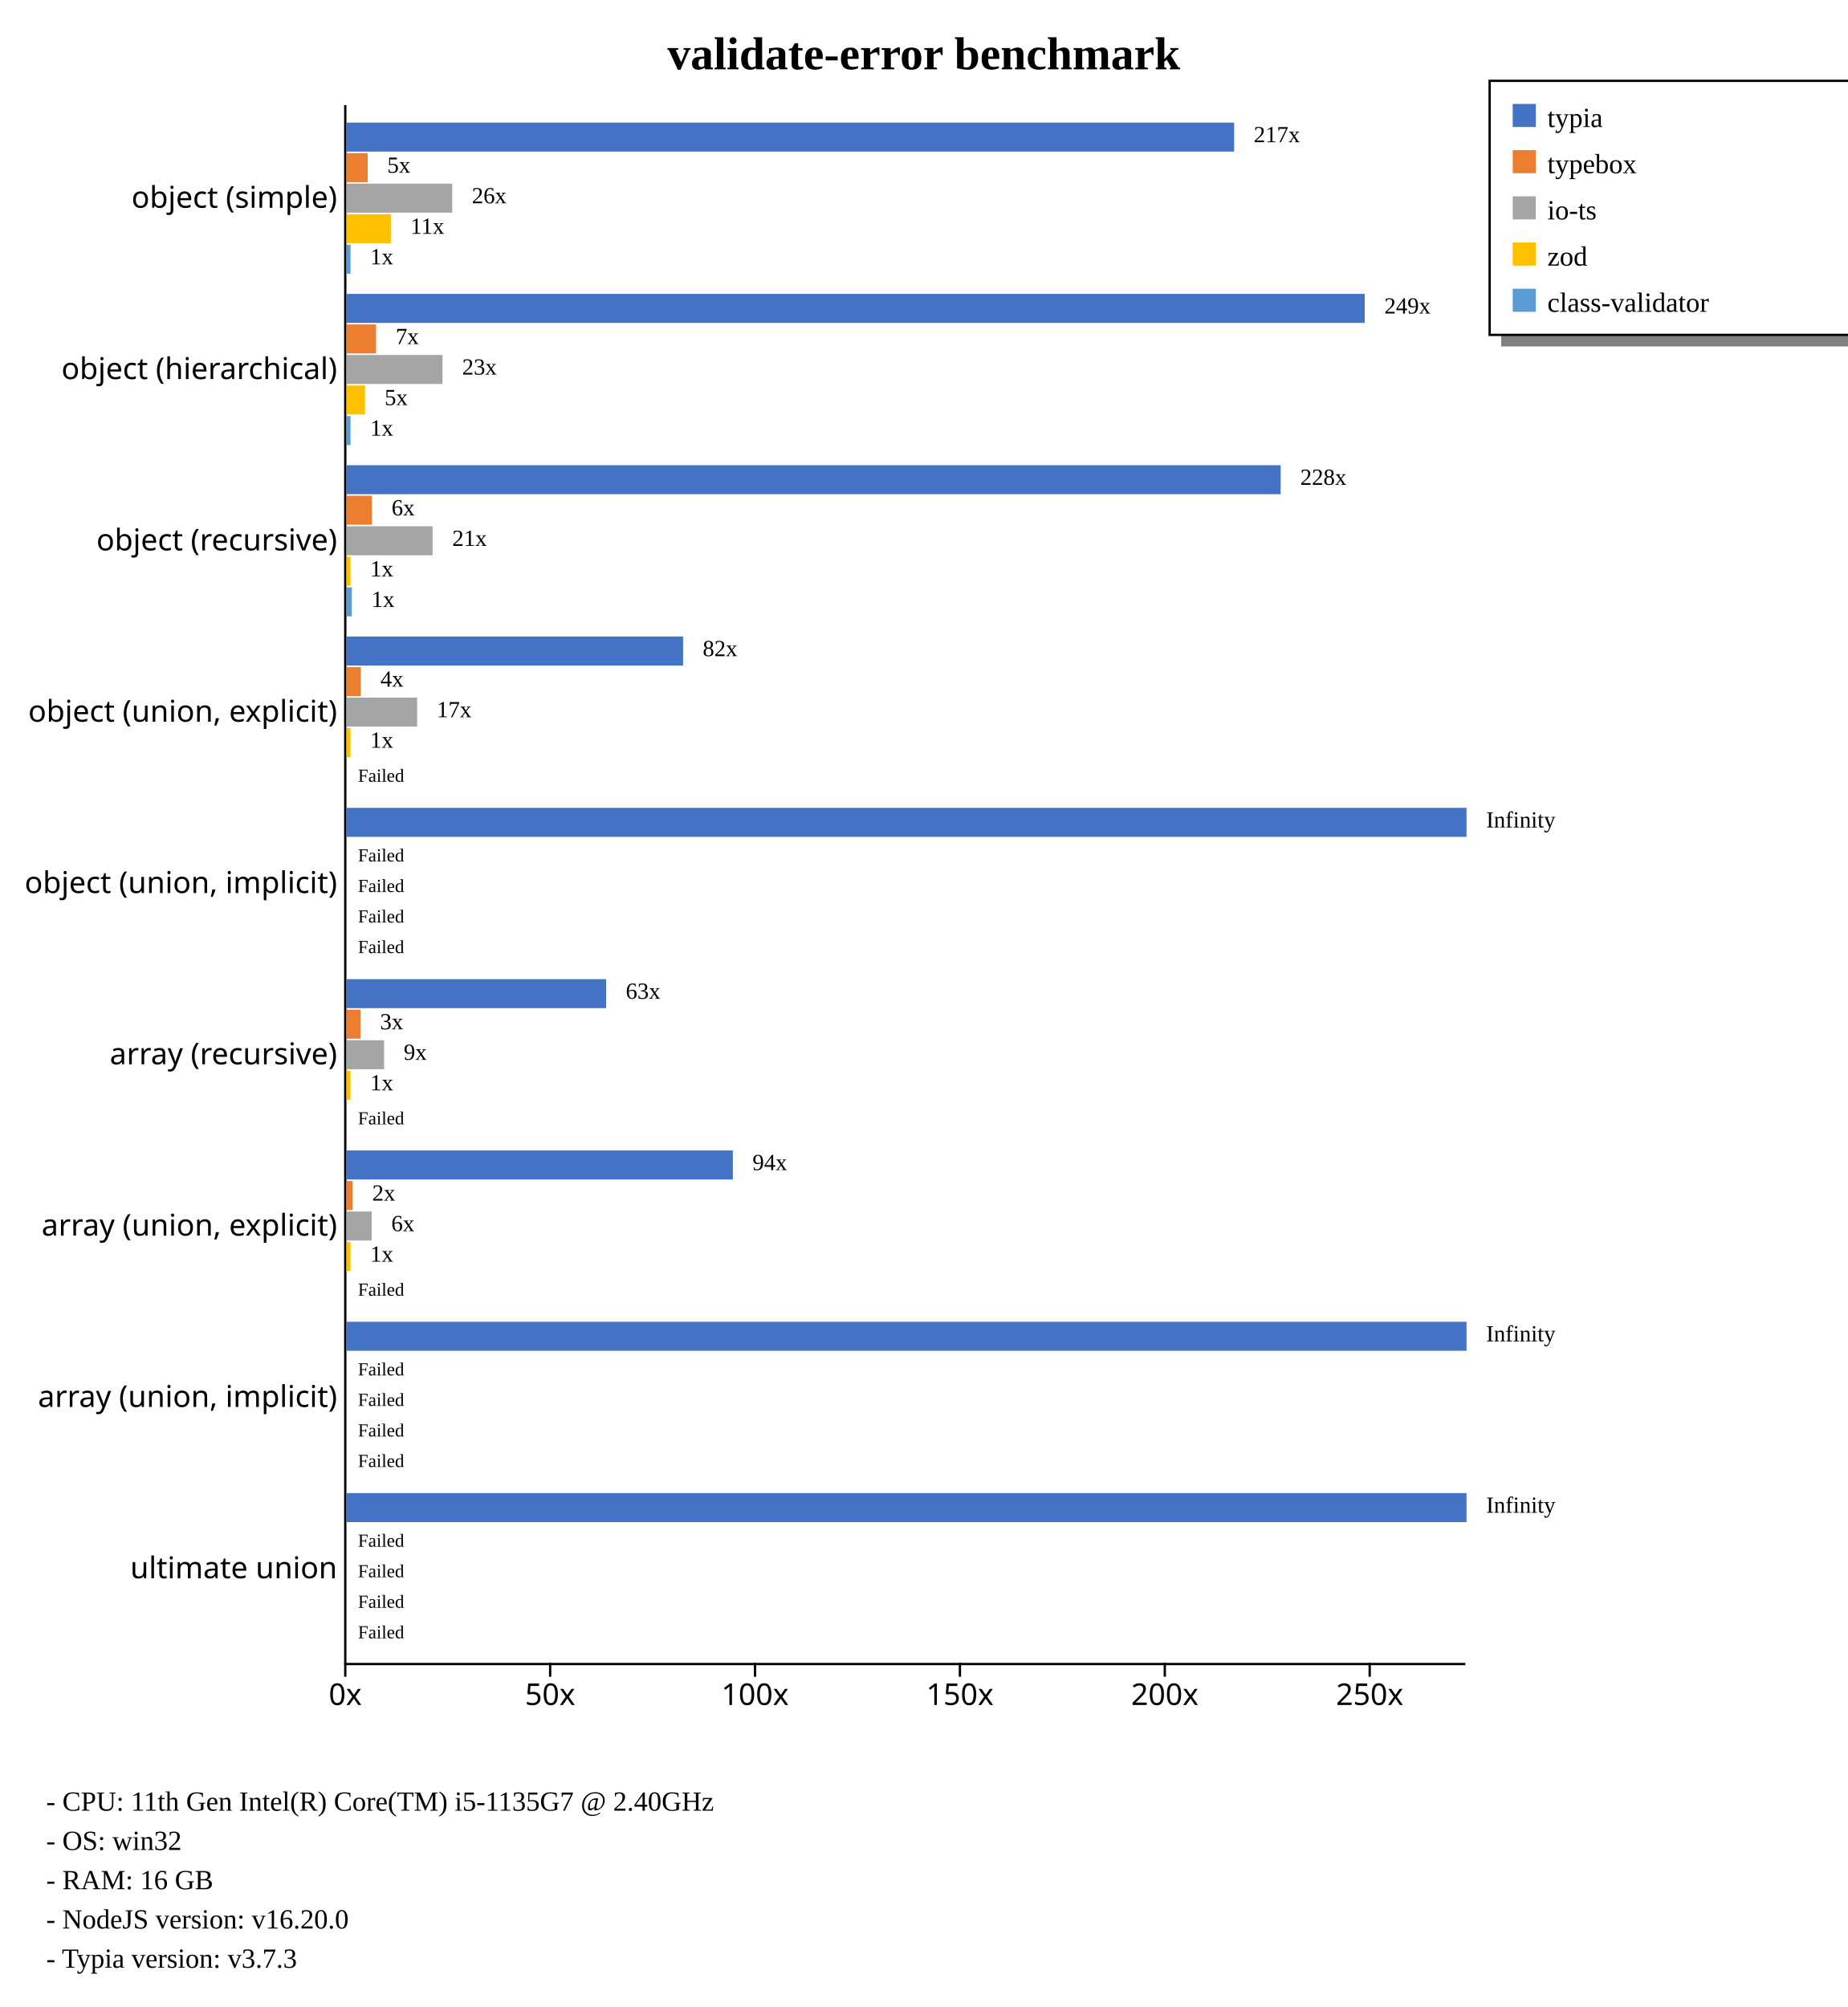
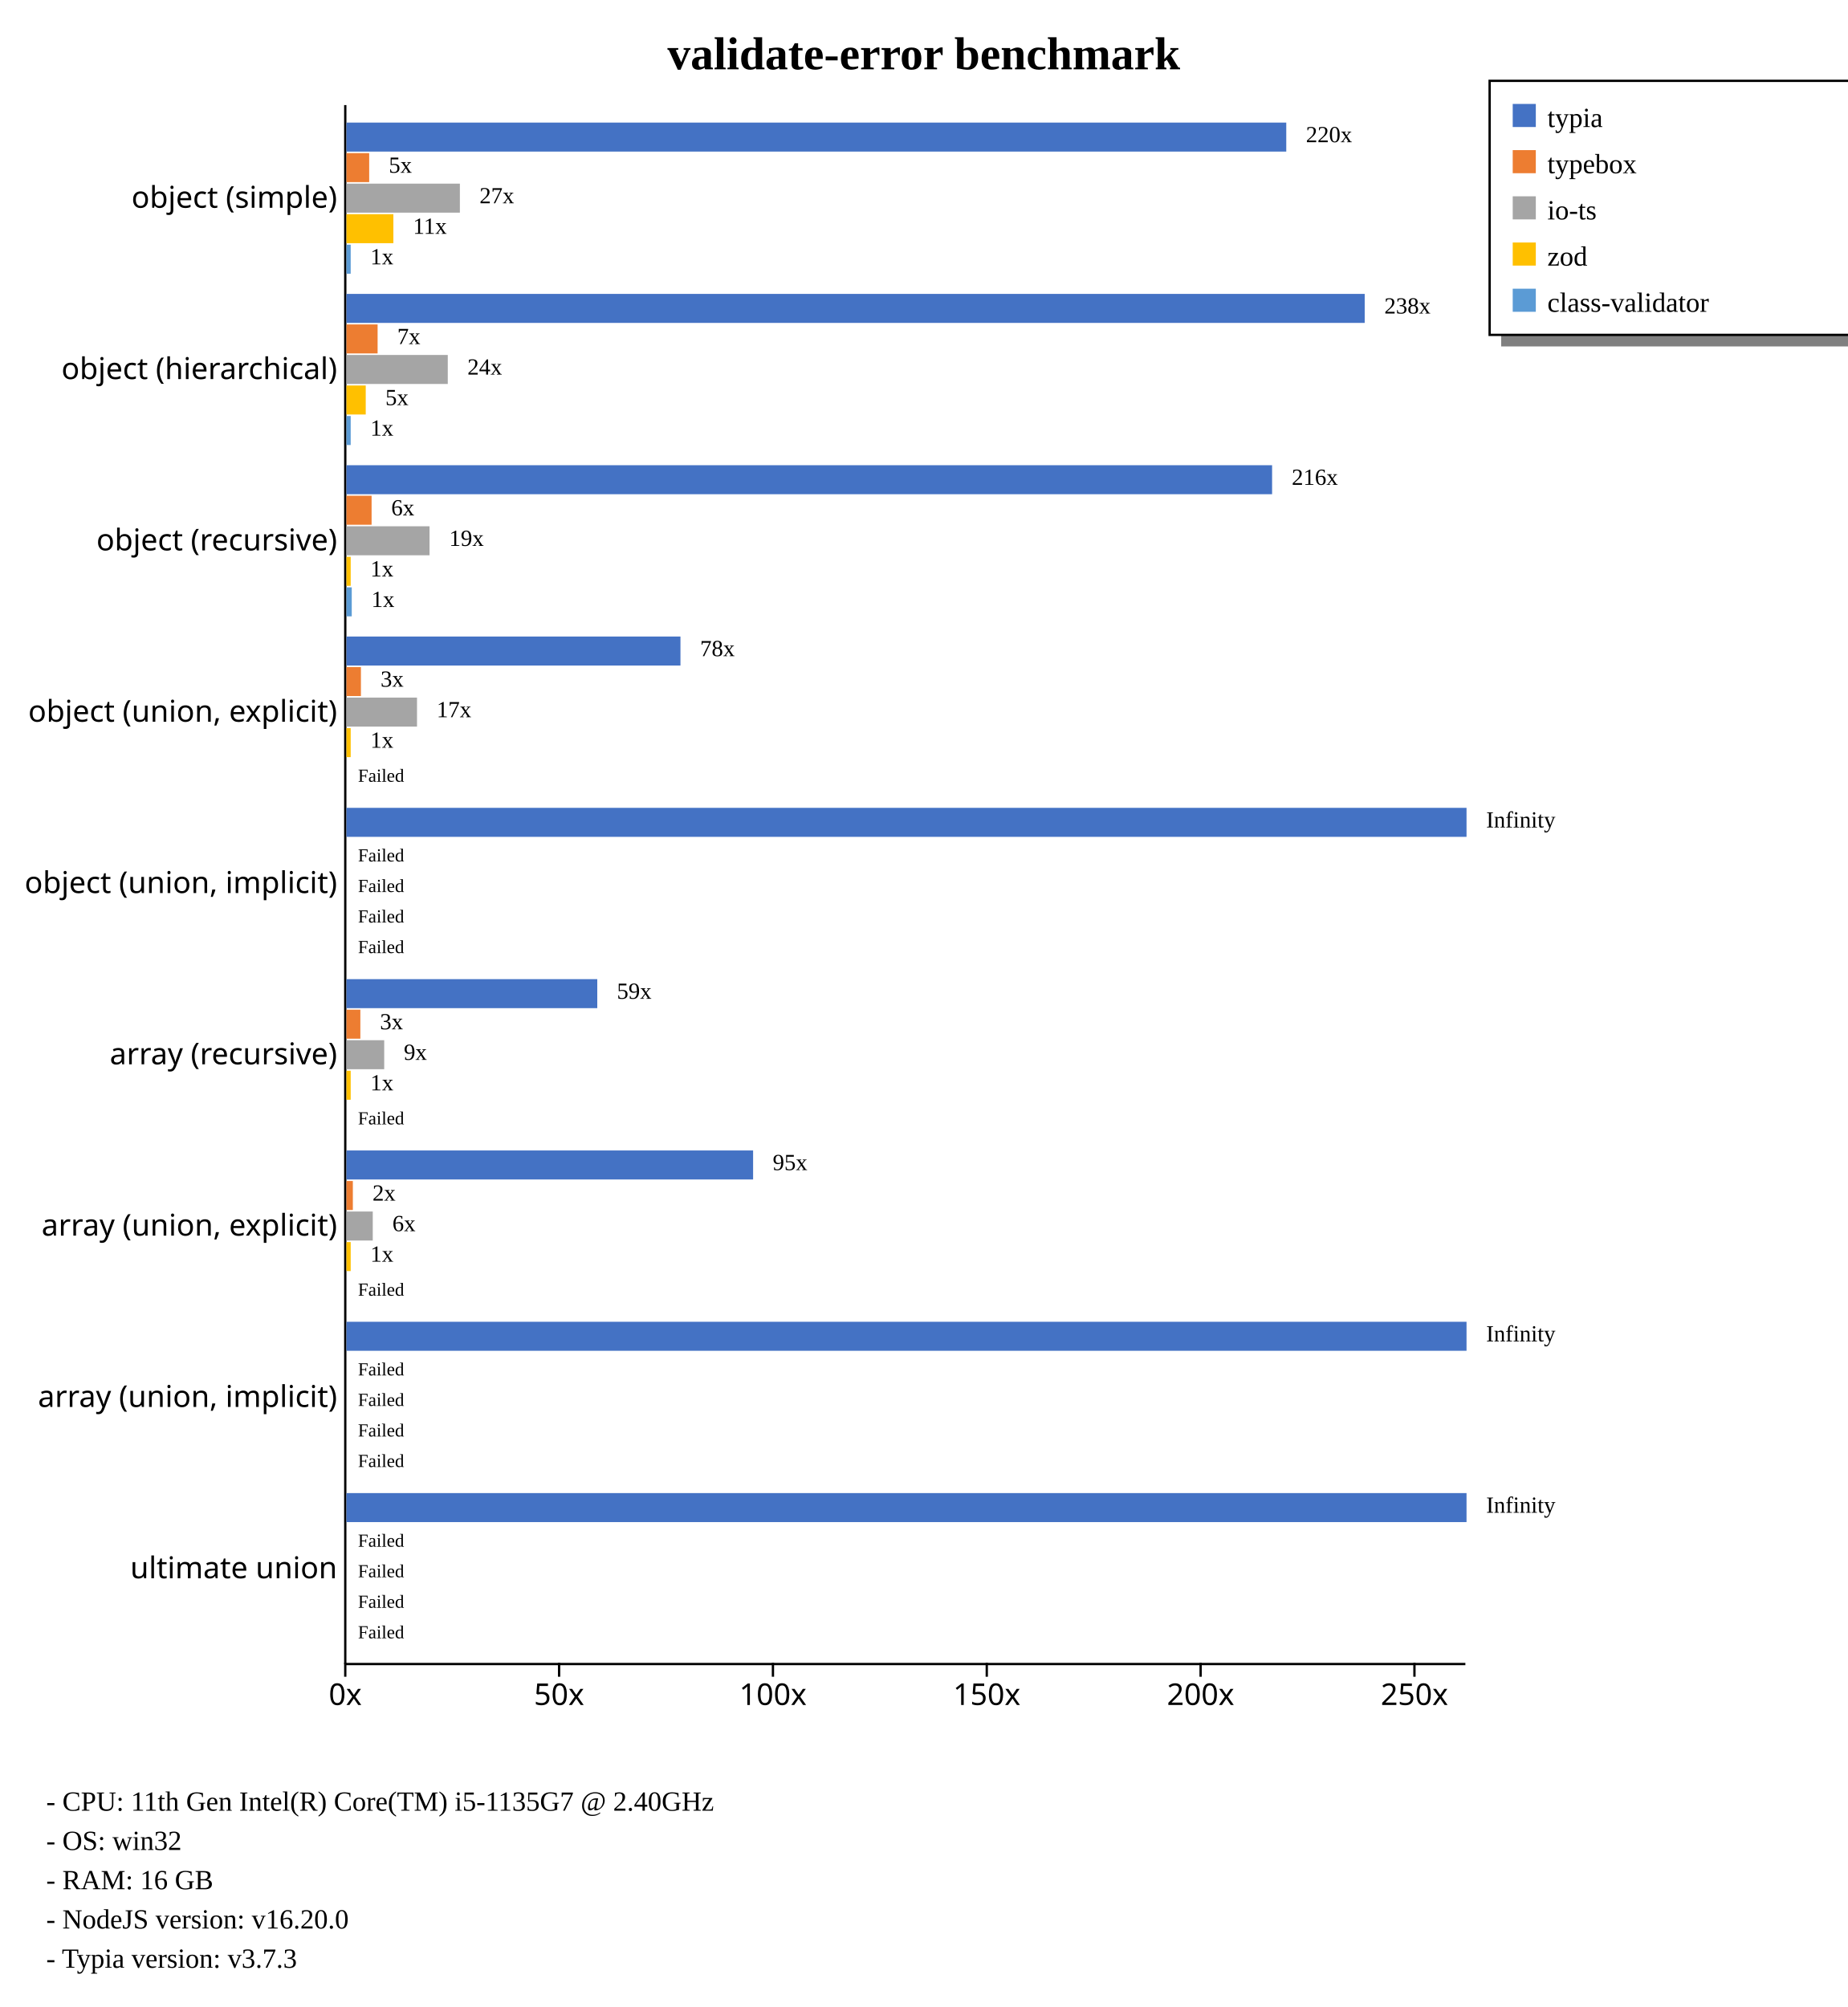
<svg xmlns="http://www.w3.org/2000/svg" width="800" height="869" style="background-color: white;">
  <g class="y axis" transform="translate(149,45)" fill="none" font-size="10" font-family="sans-serif" text-anchor="end" style="font-size: 13px;">
    <path class="domain" stroke="currentColor" d="M0.5,0.5V675.5" />
    <g class="tick" opacity="1" transform="translate(0,40.7967)" style="font-size: 13px;">
      <line stroke="currentColor" x2="0" />
      <text fill="currentColor" x="-3" dy="0.32em">object (simple)    </text>
    </g>
    <g class="tick" opacity="1" transform="translate(0,114.9725)" style="font-size: 13px;">
      <line stroke="currentColor" x2="0" />
      <text fill="currentColor" x="-3" dy="0.32em">object (hierarchical)    </text>
    </g>
    <g class="tick" opacity="1" transform="translate(0,189.1484)" style="font-size: 13px;">
      <line stroke="currentColor" x2="0" />
      <text fill="currentColor" x="-3" dy="0.32em">object (recursive)    </text>
    </g>
    <g class="tick" opacity="1" transform="translate(0,263.3242)" style="font-size: 13px;">
      <line stroke="currentColor" x2="0" />
      <text fill="currentColor" x="-3" dy="0.32em">object (union, explicit)    </text>
    </g>
    <g class="tick" opacity="1" transform="translate(0,337.5)" style="font-size: 13px;">
      <line stroke="currentColor" x2="0" />
      <text fill="currentColor" x="-3" dy="0.32em">object (union, implicit)    </text>
    </g>
    <g class="tick" opacity="1" transform="translate(0,411.6758)" style="font-size: 13px;">
      <line stroke="currentColor" x2="0" />
      <text fill="currentColor" x="-3" dy="0.32em">array (recursive)    </text>
    </g>
    <g class="tick" opacity="1" transform="translate(0,485.8516)" style="font-size: 13px;">
      <line stroke="currentColor" x2="0" />
      <text fill="currentColor" x="-3" dy="0.32em">array (union, explicit)    </text>
    </g>
    <g class="tick" opacity="1" transform="translate(0,560.0275)" style="font-size: 13px;">
      <line stroke="currentColor" x2="0" />
      <text fill="currentColor" x="-3" dy="0.32em">array (union, implicit)    </text>
    </g>
    <g class="tick" opacity="1" transform="translate(0,634.2033)" style="font-size: 13px;">
      <line stroke="currentColor" x2="0" />
      <text fill="currentColor" x="-3" dy="0.32em">ultimate union    </text>
    </g>
  </g>
  <g class="x axis" transform="translate(149,720)" fill="none" font-size="10" font-family="sans-serif" text-anchor="middle" style="font-size: 13px;">
    <path class="domain" stroke="currentColor" d="M0.5,0.5H485.5" />
    <g class="tick" opacity="1" transform="translate(0.5,0)" style="font-size: 13px;">
      <line stroke="currentColor" y2="6" />
      <text fill="currentColor" y="9" dy="0.71em">0x</text>
    </g>
-     <g class="tick" opacity="1" transform="translate(89.21383,0)" style="font-size: 13px;">
+     <g class="tick" opacity="1" transform="translate(93.08921,0)" style="font-size: 13px;">
      <line stroke="currentColor" y2="6" />
      <text fill="currentColor" y="9" dy="0.71em">50x</text>
    </g>
-     <g class="tick" opacity="1" transform="translate(177.9277,0)" style="font-size: 13px;">
+     <g class="tick" opacity="1" transform="translate(185.6784,0)" style="font-size: 13px;">
      <line stroke="currentColor" y2="6" />
      <text fill="currentColor" y="9" dy="0.71em">100x</text>
    </g>
-     <g class="tick" opacity="1" transform="translate(266.6415,0)" style="font-size: 13px;">
+     <g class="tick" opacity="1" transform="translate(278.2676,0)" style="font-size: 13px;">
      <line stroke="currentColor" y2="6" />
      <text fill="currentColor" y="9" dy="0.71em">150x</text>
    </g>
-     <g class="tick" opacity="1" transform="translate(355.3553,0)" style="font-size: 13px;">
+     <g class="tick" opacity="1" transform="translate(370.8568,0)" style="font-size: 13px;">
      <line stroke="currentColor" y2="6" />
      <text fill="currentColor" y="9" dy="0.71em">200x</text>
    </g>
-     <g class="tick" opacity="1" transform="translate(444.0691,0)" style="font-size: 13px;">
+     <g class="tick" opacity="1" transform="translate(463.4461,0)" style="font-size: 13px;">
      <line stroke="currentColor" y2="6" />
      <text fill="currentColor" y="9" dy="0.71em">250x</text>
    </g>
  </g>
  <text transform="translate(400, 30)" style="text-anchor: middle; font-size: 20px; font-weight: bold;">validate-error benchmark</text>
  <rect x="650" y="145" width="230" height="5" fill="gray" />
  <rect x="645" y="35" width="230" height="110" fill="none" stroke="black" />
  <rect x="655" y="45" width="10" height="10" style="fill: #4472c4;" />
  <text x="670" y="55" style="font-size: 12px;">typia</text>
  <rect x="655" y="65" width="10" height="10" style="fill: #ed7d31;" />
  <text x="670" y="75" style="font-size: 12px;">typebox</text>
  <rect x="655" y="85" width="10" height="10" style="fill: #a5a5a5;" />
  <text x="670" y="95" style="font-size: 12px;">io-ts</text>
  <rect x="655" y="105" width="10" height="10" style="fill: #ffc000;" />
  <text x="670" y="115" style="font-size: 12px;">zod</text>
  <rect x="655" y="125" width="10" height="10" style="fill: #5b9bd5;" />
  <text x="670" y="135" style="font-size: 12px;">class-validator</text>
  <text x="20" y="784" style="font-size: 12px;">  - CPU: 11th Gen Intel(R) Core(TM) i5-1135G7 @ 2.40GHz</text>
  <text x="20" y="801" style="font-size: 12px;">  - OS: win32</text>
  <text x="20" y="818" style="font-size: 12px;">  - RAM: 16 GB</text>
  <text x="20" y="835" style="font-size: 12px;">  - NodeJS version: v16.20.0</text>
  <text x="20" y="852" style="font-size: 12px;">  - Typia version: v3.7.3</text>
  <g style="font-size: 13px;">
    <g style="font-size: 13px;">
-       <rect x="150" y="53.079" width="384.369" height="12.558" fill="#4472c4" />
-       <rect x="150" y="66.298" width="9.205" height="12.558" fill="#ed7d31" />
-       <rect x="150" y="79.517" width="45.805" height="12.558" fill="#a5a5a5" />
-       <rect x="150" y="92.737" width="19.24" height="12.558" fill="#ffc000" />
-       <rect x="150" y="105.956" width="1.774" height="12.558" fill="#5b9bd5" />
-       <text class="label" x="542.869" y="61.579" font-size="10px">217x</text>
-       <text class="label" x="167.705" y="74.798" font-size="10px">5x</text>
-       <text class="label" x="204.305" y="88.017" font-size="10px">26x</text>
-       <text class="label" x="177.74" y="101.237" font-size="10px">11x</text>
-       <text class="label" x="160.274" y="114.456" font-size="10px">1x</text>
-       <text class="label" x="539.369" y="63.079" font-size="8px" />
-       <text class="label" x="164.205" y="76.298" font-size="8px" />
-       <text class="label" x="200.805" y="89.517" font-size="8px" />
-       <text class="label" x="174.24" y="102.737" font-size="8px" />
-       <text class="label" x="156.774" y="115.956" font-size="8px" />
+       <rect x="150" y="53.079" width="406.947" height="12.558" fill="#4472c4" />
+       <rect x="150" y="66.298" width="9.857" height="12.558" fill="#ed7d31" />
+       <rect x="150" y="79.517" width="49.124" height="12.558" fill="#a5a5a5" />
+       <rect x="150" y="92.737" width="20.33" height="12.558" fill="#ffc000" />
+       <rect x="150" y="105.956" width="1.852" height="12.558" fill="#5b9bd5" />
+       <text class="label" x="565.447" y="61.579" font-size="10px">220x</text>
+       <text class="label" x="168.357" y="74.798" font-size="10px">5x</text>
+       <text class="label" x="207.624" y="88.017" font-size="10px">27x</text>
+       <text class="label" x="178.83" y="101.237" font-size="10px">11x</text>
+       <text class="label" x="160.352" y="114.456" font-size="10px">1x</text>
+       <text class="label" x="561.947" y="63.079" font-size="8px" />
+       <text class="label" x="164.857" y="76.298" font-size="8px" />
+       <text class="label" x="204.124" y="89.517" font-size="8px" />
+       <text class="label" x="175.33" y="102.737" font-size="8px" />
+       <text class="label" x="156.852" y="115.956" font-size="8px" />
    </g>
    <g style="font-size: 13px;">
      <rect x="150" y="127.254" width="440.909" height="12.558" fill="#4472c4" />
-       <rect x="150" y="140.474" width="12.839" height="12.558" fill="#ed7d31" />
-       <rect x="150" y="153.693" width="41.606" height="12.558" fill="#a5a5a5" />
-       <rect x="150" y="166.913" width="8.041" height="12.558" fill="#ffc000" />
-       <rect x="150" y="180.132" width="1.774" height="12.558" fill="#5b9bd5" />
-       <text class="label" x="599.409" y="135.754" font-size="10px">249x</text>
-       <text class="label" x="171.339" y="148.974" font-size="10px">7x</text>
-       <text class="label" x="200.106" y="162.193" font-size="10px">23x</text>
-       <text class="label" x="166.541" y="175.413" font-size="10px">5x</text>
-       <text class="label" x="160.274" y="188.632" font-size="10px">1x</text>
+       <rect x="150" y="140.474" width="13.504" height="12.558" fill="#ed7d31" />
+       <rect x="150" y="153.693" width="43.887" height="12.558" fill="#a5a5a5" />
+       <rect x="150" y="166.913" width="8.362" height="12.558" fill="#ffc000" />
+       <rect x="150" y="180.132" width="1.852" height="12.558" fill="#5b9bd5" />
+       <text class="label" x="599.409" y="135.754" font-size="10px">238x</text>
+       <text class="label" x="172.004" y="148.974" font-size="10px">7x</text>
+       <text class="label" x="202.387" y="162.193" font-size="10px">24x</text>
+       <text class="label" x="166.862" y="175.413" font-size="10px">5x</text>
+       <text class="label" x="160.352" y="188.632" font-size="10px">1x</text>
      <text class="label" x="595.909" y="137.254" font-size="8px" />
-       <text class="label" x="167.839" y="150.474" font-size="8px" />
-       <text class="label" x="196.606" y="163.693" font-size="8px" />
-       <text class="label" x="163.041" y="176.913" font-size="8px" />
-       <text class="label" x="156.774" y="190.132" font-size="8px" />
-     </g>
-     <g style="font-size: 13px;">
-       <rect x="150" y="201.43" width="404.518" height="12.558" fill="#4472c4" />
-       <rect x="150" y="214.65" width="11.045" height="12.558" fill="#ed7d31" />
-       <rect x="150" y="227.869" width="37.318" height="12.558" fill="#a5a5a5" />
-       <rect x="150" y="241.089" width="1.774" height="12.558" fill="#ffc000" />
-       <rect x="150" y="254.308" width="2.341" height="12.558" fill="#5b9bd5" />
-       <text class="label" x="563.018" y="209.93" font-size="10px">228x</text>
-       <text class="label" x="169.545" y="223.15" font-size="10px">6x</text>
-       <text class="label" x="195.818" y="236.369" font-size="10px">21x</text>
-       <text class="label" x="160.274" y="249.589" font-size="10px">1x</text>
-       <text class="label" x="160.841" y="262.808" font-size="10px">1x</text>
-       <text class="label" x="559.518" y="211.43" font-size="8px" />
-       <text class="label" x="166.045" y="224.65" font-size="8px" />
-       <text class="label" x="192.318" y="237.869" font-size="8px" />
-       <text class="label" x="156.774" y="251.089" font-size="8px" />
-       <text class="label" x="157.341" y="264.308" font-size="8px" />
-     </g>
-     <g style="font-size: 13px;">
-       <rect x="150" y="275.606" width="145.781" height="12.558" fill="#4472c4" />
-       <rect x="150" y="288.825" width="6.22" height="12.558" fill="#ed7d31" />
-       <rect x="150" y="302.045" width="30.617" height="12.558" fill="#a5a5a5" />
-       <rect x="150" y="315.264" width="1.774" height="12.558" fill="#ffc000" />
+       <text class="label" x="168.504" y="150.474" font-size="8px" />
+       <text class="label" x="198.887" y="163.693" font-size="8px" />
+       <text class="label" x="163.362" y="176.913" font-size="8px" />
+       <text class="label" x="156.852" y="190.132" font-size="8px" />
+     </g>
+     <g style="font-size: 13px;">
+       <rect x="150" y="201.43" width="400.811" height="12.558" fill="#4472c4" />
+       <rect x="150" y="214.65" width="10.897" height="12.558" fill="#ed7d31" />
+       <rect x="150" y="227.869" width="35.988" height="12.558" fill="#a5a5a5" />
+       <rect x="150" y="241.089" width="1.852" height="12.558" fill="#ffc000" />
+       <rect x="150" y="254.308" width="2.309" height="12.558" fill="#5b9bd5" />
+       <text class="label" x="559.311" y="209.93" font-size="10px">216x</text>
+       <text class="label" x="169.397" y="223.15" font-size="10px">6x</text>
+       <text class="label" x="194.488" y="236.369" font-size="10px">19x</text>
+       <text class="label" x="160.352" y="249.589" font-size="10px">1x</text>
+       <text class="label" x="160.809" y="262.808" font-size="10px">1x</text>
+       <text class="label" x="555.811" y="211.43" font-size="8px" />
+       <text class="label" x="165.897" y="224.65" font-size="8px" />
+       <text class="label" x="190.988" y="237.869" font-size="8px" />
+       <text class="label" x="156.852" y="251.089" font-size="8px" />
+       <text class="label" x="157.309" y="264.308" font-size="8px" />
+     </g>
+     <g style="font-size: 13px;">
+       <rect x="150" y="275.606" width="144.634" height="12.558" fill="#4472c4" />
+       <rect x="150" y="288.825" width="6.277" height="12.558" fill="#ed7d31" />
+       <rect x="150" y="302.045" width="30.562" height="12.558" fill="#a5a5a5" />
+       <rect x="150" y="315.264" width="1.852" height="12.558" fill="#ffc000" />
      <rect x="150" y="328.484" width="0" height="12.558" fill="#5b9bd5" />
-       <text class="label" x="304.281" y="284.106" font-size="10px">82x</text>
-       <text class="label" x="164.72" y="297.325" font-size="10px">4x</text>
-       <text class="label" x="189.117" y="310.545" font-size="10px">17x</text>
-       <text class="label" x="160.274" y="323.764" font-size="10px">1x</text>
+       <text class="label" x="303.134" y="284.106" font-size="10px">78x</text>
+       <text class="label" x="164.777" y="297.325" font-size="10px">3x</text>
+       <text class="label" x="189.062" y="310.545" font-size="10px">17x</text>
+       <text class="label" x="160.352" y="323.764" font-size="10px">1x</text>
      <text class="label" x="158.5" y="336.984" font-size="10px" />
-       <text class="label" x="300.781" y="285.606" font-size="8px" />
-       <text class="label" x="161.22" y="298.825" font-size="8px" />
-       <text class="label" x="185.617" y="312.045" font-size="8px" />
-       <text class="label" x="156.774" y="325.264" font-size="8px" />
+       <text class="label" x="299.634" y="285.606" font-size="8px" />
+       <text class="label" x="161.277" y="298.825" font-size="8px" />
+       <text class="label" x="185.562" y="312.045" font-size="8px" />
+       <text class="label" x="156.852" y="325.264" font-size="8px" />
      <text class="label" x="155" y="338.484" font-size="8px">Failed</text>
    </g>
    <g style="font-size: 13px;">
      <rect x="150" y="349.782" width="485" height="12.558" fill="#4472c4" />
      <rect x="150" y="363.001" width="0" height="12.558" fill="#ed7d31" />
      <rect x="150" y="376.221" width="0" height="12.558" fill="#a5a5a5" />
      <rect x="150" y="389.44" width="0" height="12.558" fill="#ffc000" />
      <rect x="150" y="402.66" width="0" height="12.558" fill="#5b9bd5" />
      <text class="label" x="643.5" y="358.282" font-size="10px">Infinity</text>
      <text class="label" x="158.5" y="371.501" font-size="10px" />
      <text class="label" x="158.5" y="384.721" font-size="10px" />
      <text class="label" x="158.5" y="397.94" font-size="10px" />
      <text class="label" x="158.5" y="411.16" font-size="10px" />
      <text class="label" x="640" y="359.782" font-size="8px" />
      <text class="label" x="155" y="373.001" font-size="8px">Failed</text>
      <text class="label" x="155" y="386.221" font-size="8px">Failed</text>
      <text class="label" x="155" y="399.44" font-size="8px">Failed</text>
      <text class="label" x="155" y="412.66" font-size="8px">Failed</text>
    </g>
    <g style="font-size: 13px;">
-       <rect x="150" y="423.958" width="112.449" height="12.558" fill="#4472c4" />
-       <rect x="150" y="437.177" width="6.086" height="12.558" fill="#ed7d31" />
-       <rect x="150" y="450.397" width="16.308" height="12.558" fill="#a5a5a5" />
-       <rect x="150" y="463.616" width="1.774" height="12.558" fill="#ffc000" />
+       <rect x="150" y="423.958" width="108.616" height="12.558" fill="#4472c4" />
+       <rect x="150" y="437.177" width="6.033" height="12.558" fill="#ed7d31" />
+       <rect x="150" y="450.397" width="16.355" height="12.558" fill="#a5a5a5" />
+       <rect x="150" y="463.616" width="1.852" height="12.558" fill="#ffc000" />
      <rect x="150" y="476.835" width="0" height="12.558" fill="#5b9bd5" />
-       <text class="label" x="270.949" y="432.458" font-size="10px">63x</text>
-       <text class="label" x="164.586" y="445.677" font-size="10px">3x</text>
-       <text class="label" x="174.808" y="458.897" font-size="10px">9x</text>
-       <text class="label" x="160.274" y="472.116" font-size="10px">1x</text>
+       <text class="label" x="267.116" y="432.458" font-size="10px">59x</text>
+       <text class="label" x="164.533" y="445.677" font-size="10px">3x</text>
+       <text class="label" x="174.855" y="458.897" font-size="10px">9x</text>
+       <text class="label" x="160.352" y="472.116" font-size="10px">1x</text>
      <text class="label" x="158.5" y="485.335" font-size="10px" />
-       <text class="label" x="267.449" y="433.958" font-size="8px" />
-       <text class="label" x="161.086" y="447.177" font-size="8px" />
-       <text class="label" x="171.308" y="460.397" font-size="8px" />
-       <text class="label" x="156.774" y="473.616" font-size="8px" />
+       <text class="label" x="263.616" y="433.958" font-size="8px" />
+       <text class="label" x="161.033" y="447.177" font-size="8px" />
+       <text class="label" x="171.355" y="460.397" font-size="8px" />
+       <text class="label" x="156.852" y="473.616" font-size="8px" />
      <text class="label" x="155" y="486.835" font-size="8px">Failed</text>
    </g>
    <g style="font-size: 13px;">
-       <rect x="150" y="498.134" width="167.323" height="12.558" fill="#4472c4" />
-       <rect x="150" y="511.353" width="2.662" height="12.558" fill="#ed7d31" />
-       <rect x="150" y="524.572" width="10.936" height="12.558" fill="#a5a5a5" />
-       <rect x="150" y="537.792" width="1.774" height="12.558" fill="#ffc000" />
+       <rect x="150" y="498.134" width="176.09" height="12.558" fill="#4472c4" />
+       <rect x="150" y="511.353" width="2.782" height="12.558" fill="#ed7d31" />
+       <rect x="150" y="524.572" width="11.407" height="12.558" fill="#a5a5a5" />
+       <rect x="150" y="537.792" width="1.852" height="12.558" fill="#ffc000" />
      <rect x="150" y="551.011" width="0" height="12.558" fill="#5b9bd5" />
-       <text class="label" x="325.823" y="506.634" font-size="10px">94x</text>
-       <text class="label" x="161.162" y="519.853" font-size="10px">2x</text>
-       <text class="label" x="169.436" y="533.072" font-size="10px">6x</text>
-       <text class="label" x="160.274" y="546.292" font-size="10px">1x</text>
+       <text class="label" x="334.59" y="506.634" font-size="10px">95x</text>
+       <text class="label" x="161.282" y="519.853" font-size="10px">2x</text>
+       <text class="label" x="169.907" y="533.072" font-size="10px">6x</text>
+       <text class="label" x="160.352" y="546.292" font-size="10px">1x</text>
      <text class="label" x="158.5" y="559.511" font-size="10px" />
-       <text class="label" x="322.323" y="508.134" font-size="8px" />
-       <text class="label" x="157.662" y="521.353" font-size="8px" />
-       <text class="label" x="165.936" y="534.572" font-size="8px" />
-       <text class="label" x="156.774" y="547.792" font-size="8px" />
+       <text class="label" x="331.09" y="508.134" font-size="8px" />
+       <text class="label" x="157.782" y="521.353" font-size="8px" />
+       <text class="label" x="166.407" y="534.572" font-size="8px" />
+       <text class="label" x="156.852" y="547.792" font-size="8px" />
      <text class="label" x="155" y="561.011" font-size="8px">Failed</text>
    </g>
    <g style="font-size: 13px;">
      <rect x="150" y="572.309" width="485" height="12.558" fill="#4472c4" />
      <rect x="150" y="585.529" width="0" height="12.558" fill="#ed7d31" />
      <rect x="150" y="598.748" width="0" height="12.558" fill="#a5a5a5" />
      <rect x="150" y="611.968" width="0" height="12.558" fill="#ffc000" />
      <rect x="150" y="625.187" width="0" height="12.558" fill="#5b9bd5" />
      <text class="label" x="643.5" y="580.809" font-size="10px">Infinity</text>
      <text class="label" x="158.5" y="594.029" font-size="10px" />
      <text class="label" x="158.5" y="607.248" font-size="10px" />
      <text class="label" x="158.5" y="620.468" font-size="10px" />
      <text class="label" x="158.5" y="633.687" font-size="10px" />
      <text class="label" x="640" y="582.309" font-size="8px" />
      <text class="label" x="155" y="595.529" font-size="8px">Failed</text>
      <text class="label" x="155" y="608.748" font-size="8px">Failed</text>
      <text class="label" x="155" y="621.968" font-size="8px">Failed</text>
      <text class="label" x="155" y="635.187" font-size="8px">Failed</text>
    </g>
    <g style="font-size: 13px;">
      <rect x="150" y="646.485" width="485" height="12.558" fill="#4472c4" />
      <rect x="150" y="659.705" width="0" height="12.558" fill="#ed7d31" />
      <rect x="150" y="672.924" width="0" height="12.558" fill="#a5a5a5" />
      <rect x="150" y="686.144" width="0" height="12.558" fill="#ffc000" />
      <rect x="150" y="699.363" width="0" height="12.558" fill="#5b9bd5" />
      <text class="label" x="643.5" y="654.985" font-size="10px">Infinity</text>
      <text class="label" x="158.5" y="668.205" font-size="10px" />
      <text class="label" x="158.5" y="681.424" font-size="10px" />
      <text class="label" x="158.5" y="694.644" font-size="10px" />
      <text class="label" x="158.5" y="707.863" font-size="10px" />
      <text class="label" x="640" y="656.485" font-size="8px" />
      <text class="label" x="155" y="669.705" font-size="8px">Failed</text>
      <text class="label" x="155" y="682.924" font-size="8px">Failed</text>
      <text class="label" x="155" y="696.144" font-size="8px">Failed</text>
      <text class="label" x="155" y="709.363" font-size="8px">Failed</text>
    </g>
  </g>
</svg>
